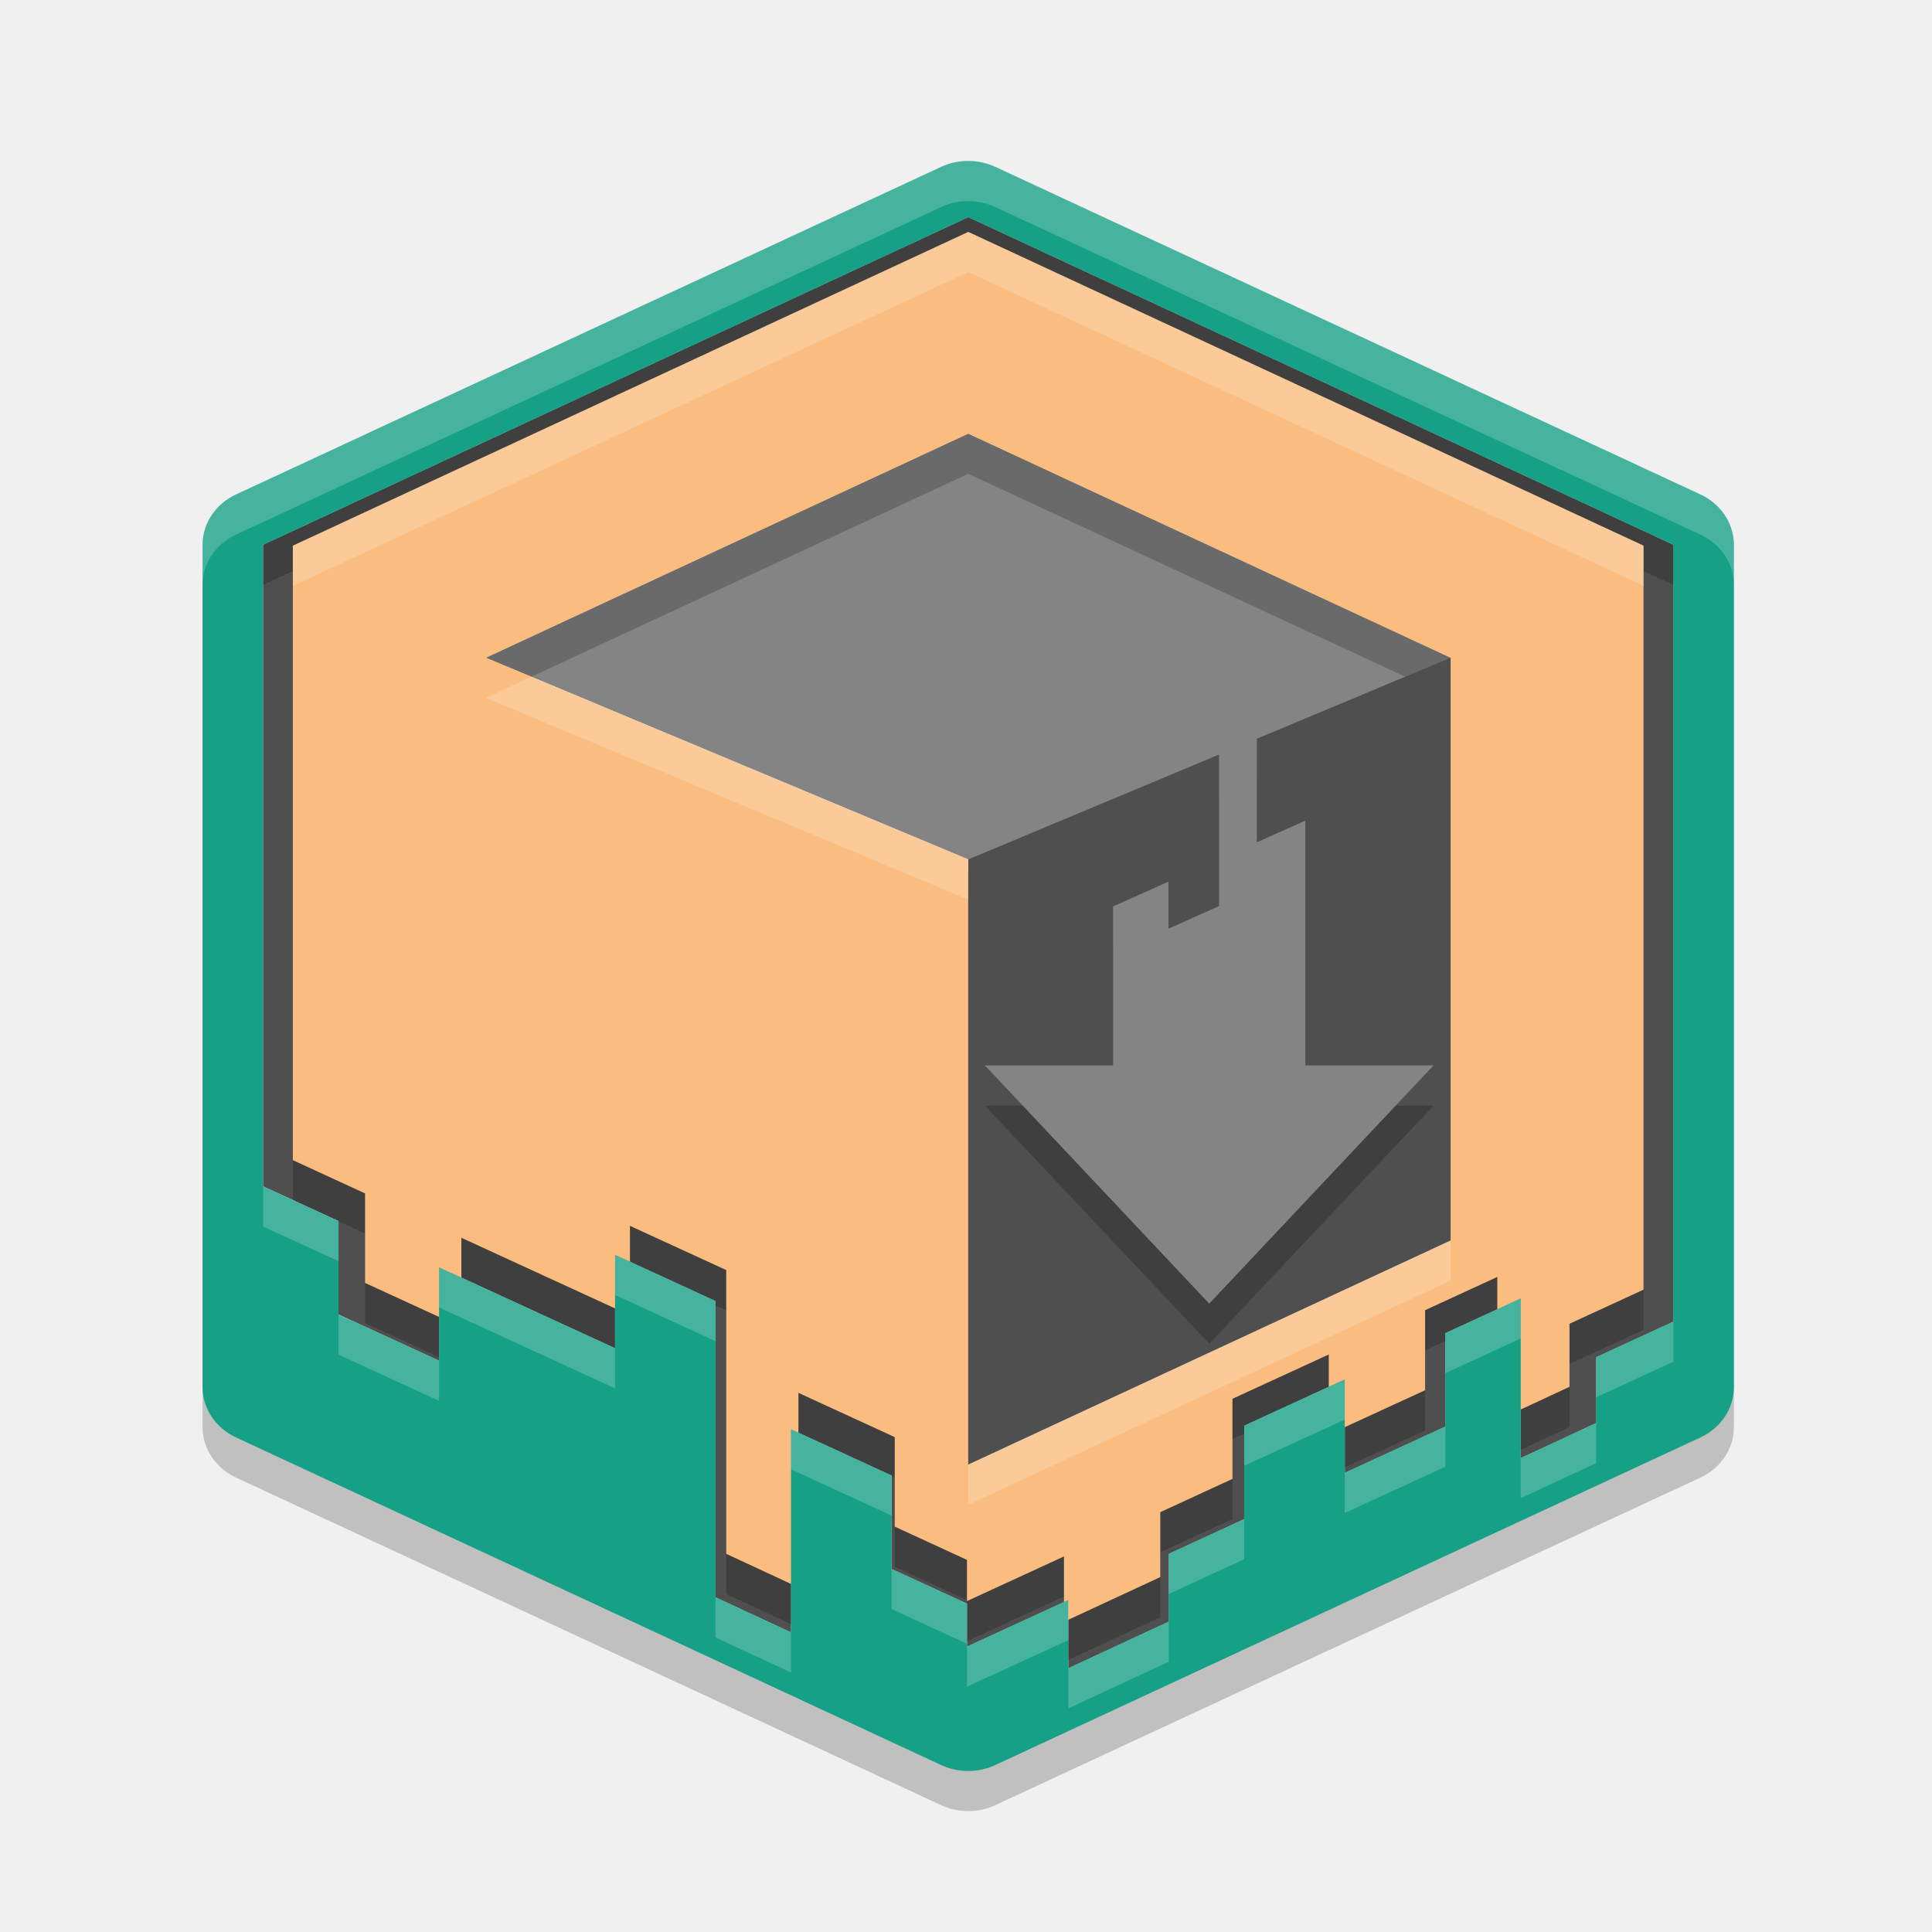
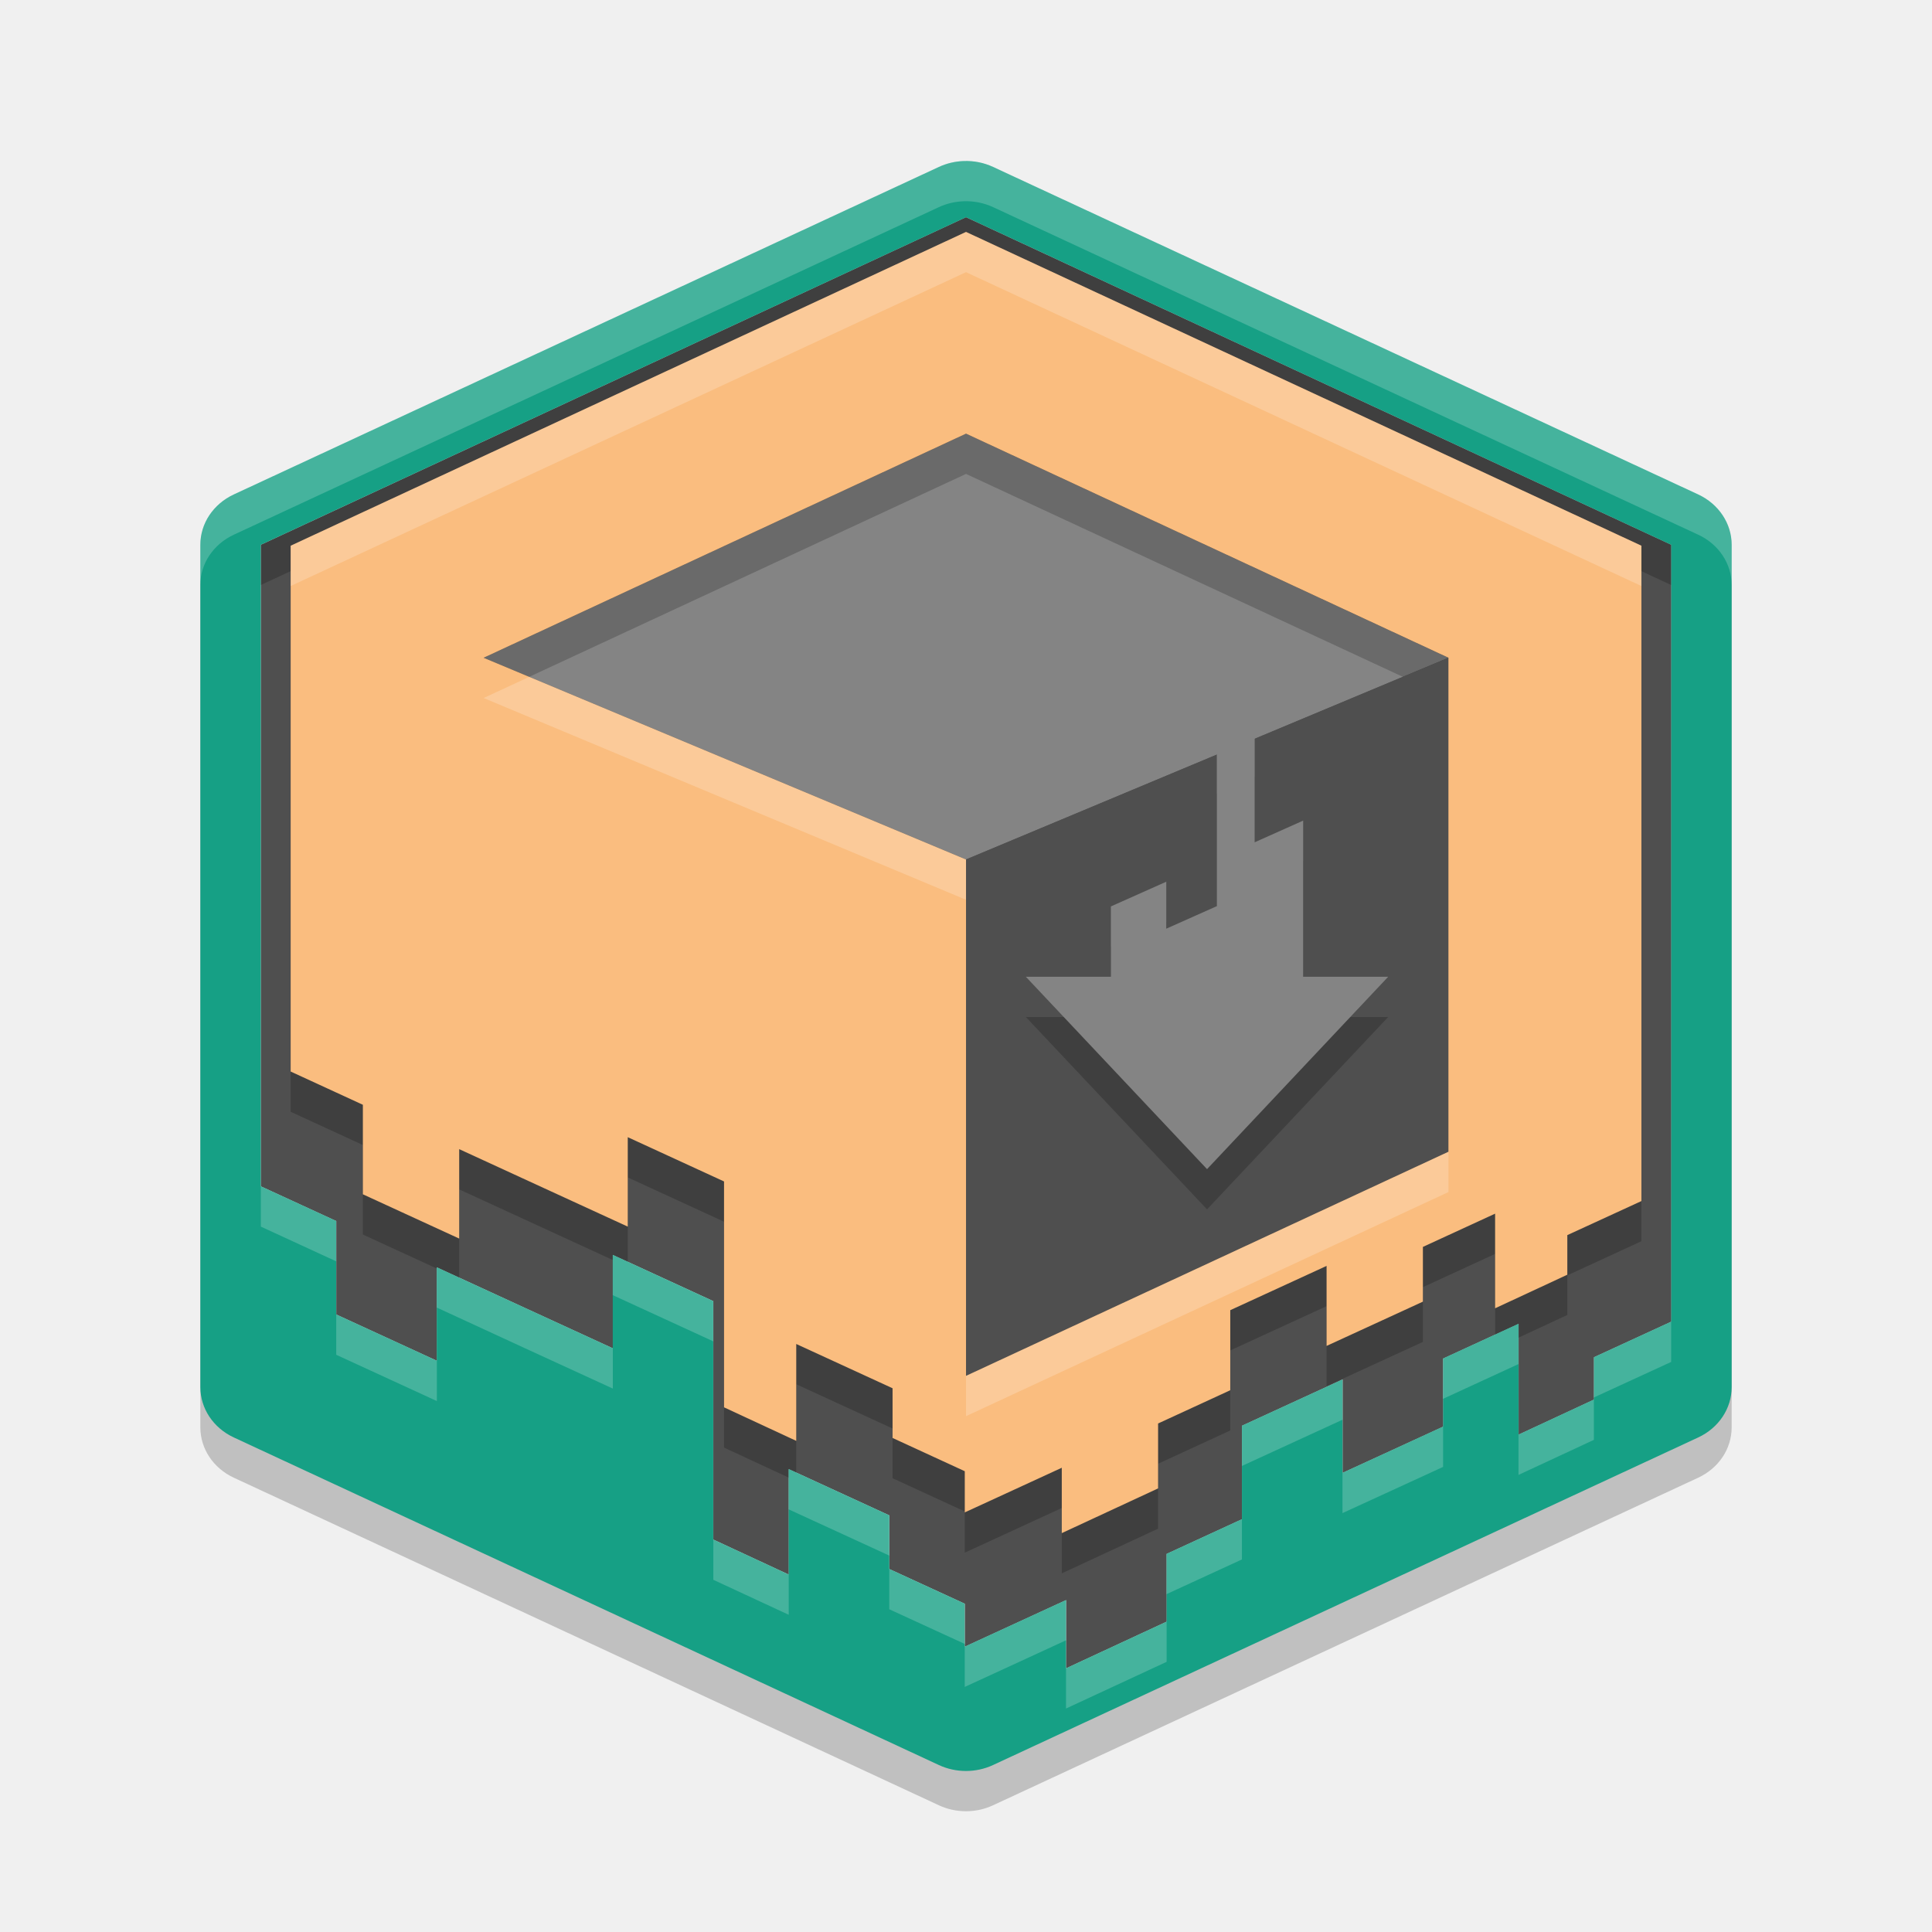
<svg xmlns="http://www.w3.org/2000/svg" xmlns:xlink="http://www.w3.org/1999/xlink" width="48" height="48" version="1.1">
  <defs>
    <linearGradient id="linearGradient2450">
      <stop style="stop-color:#35bf5c;stop-opacity:0.899" offset="0" />
      <stop style="stop-color:#35bf5c;stop-opacity:0" offset="1" />
    </linearGradient>
    <radialGradient id="radialGradient3438" cx="-174.61" cy="1608.253" r="57.831" fx="-174.61" fy="1608.253" gradientTransform="matrix(2.827672,-2.851867,3.138247,3.11162,-4651.889,-3868.647)" gradientUnits="userSpaceOnUse" xlink:href="#linearGradient2450" />
    <radialGradient id="radialGradient3438-7" cx="-174.61" cy="1608.253" r="57.831" fx="-174.61" fy="1608.253" gradientTransform="matrix(2.827672,-2.851867,3.138247,3.11162,-4651.889,-3868.647)" gradientUnits="userSpaceOnUse" xlink:href="#linearGradient2450" />
  </defs>
-   <path style="fill:#4f4f4f" d="M 24.056,5.395 6.536,13.534 v 15.94 l 1.874,0.862 v 2.322 l 2.499,1.149 V 31.486 l 2.186,1.006 2.186,1.005 v -2.32 l 2.497,1.149 v 2.322 2.322 2.717 l 1.874,0.87 v -2.726 -2.32 l 2.499,1.149 v 2.322 l 1.874,0.862 v 1.068 l 0.643,-0.296 1.874,-0.862 v 1.696 l 2.499,-1.16 v -1.684 l 1.872,-0.862 v -2.322 l 2.499,-1.149 v 2.32 l 2.499,-1.149 v -2.322 l 1.874,-0.862 v 2.322 1.645 l 1.874,-0.871 v -1.636 l 1.92,-0.884 v -19.3 z m 0,5.233 12.514,5.813 V 31.556 L 24.056,37.37 V 21.674 l -12.514,-5.233 z" />
-   <path style="opacity:0.2" d="m 24,4.998 c -0.215,0.007 -0.426,0.057 -0.618,0.146 L 5.864,13.282 c -0.509,0.237 -0.831,0.72 -0.831,1.25 v 20.928 c 8e-5,0.529 0.322,1.013 0.831,1.25 l 17.518,8.139 c 0.423,0.197 0.922,0.197 1.345,0 l 17.52,-8.139 c 0.509,-0.237 0.831,-0.72 0.831,-1.25 v -20.928 c -7.8e-5,-0.529 -0.322,-1.013 -0.831,-1.25 L 24.727,5.144 C 24.502,5.04 24.252,4.989 24,4.998 Z m 0.056,1.395 17.52,8.139 v 19.3 l -1.92,0.884 v 1.636 l -1.874,0.871 v -1.645 -2.322 l -1.874,0.862 v 2.322 l -2.499,1.149 v -2.32 l -2.499,1.149 v 2.322 l -1.872,0.862 v 1.684 l -2.499,1.16 v -1.696 l -1.874,0.862 -0.643,0.296 V 40.839 L 22.15,39.977 V 37.655 L 19.652,36.507 v 2.32 2.726 l -1.874,-0.87 v -2.717 -2.322 -2.322 l -2.497,-1.149 v 2.32 l -2.186,-1.005 -2.186,-1.006 v 2.32 L 8.41,33.656 V 31.334 L 6.536,30.472 V 14.532 Z" />
-   <path style="fill:#848484" d="M 24.056,10.773 36.04,16.341 V 30.818 L 24.056,36.386 V 21.352 L 12.071,16.341 Z" />
-   <path style="opacity:0.2" d="M 24.056,6.759 7.276,14.555 v 15.267 l 1.794,0.826 v 2.224 l 2.393,1.1 v -2.222 l 2.094,0.963 2.094,0.962 v -2.222 l 2.392,1.1 v 2.224 2.224 2.602 l 1.794,0.833 v -2.611 -2.222 l 2.393,1.1 v 2.224 l 1.794,0.826 v 1.023 l 0.616,-0.283 1.794,-0.826 v 1.624 l 2.393,-1.111 v -1.613 l 1.793,-0.826 v -1.989 l 2.393,-1.1 v 1.988 l 2.393,-1.1 v -1.989 l 1.794,-0.826 v 1.989 1.575 l 1.794,-0.834 V 33.887 l 1.839,-0.847 V 14.555 Z m 0,5.012 11.985,5.567 v 14.477 L 24.056,37.384 V 22.35 l -11.985,-5.012 z" />
-   <path style="fill:#fabd7f" d="M 24.056,5.762 7.276,13.557 v 15.267 l 1.794,0.826 v 2.224 l 2.393,1.1 v -2.222 l 2.094,0.963 2.094,0.962 v -2.222 l 2.392,1.1 v 2.224 2.224 2.602 l 1.794,0.833 v -2.611 -2.222 l 2.393,1.1 v 2.224 l 1.794,0.826 v 1.023 l 0.616,-0.283 1.794,-0.826 v 1.624 l 2.393,-1.111 v -1.613 l 1.793,-0.826 V 34.752 l 2.393,-1.1 v 1.988 l 2.393,-1.1 v -1.989 l 1.794,-0.826 v 1.989 1.575 l 1.794,-0.834 v -1.567 l 1.839,-0.847 V 13.557 Z m 0,5.012 11.985,5.567 v 14.477 L 24.056,36.386 V 21.353 l -11.985,-5.012 z" />
-   <path style="fill:#16a085" d="M 24,4 C 23.785,4.007 23.574,4.057 23.382,4.146 L 5.864,12.285 c -0.509,0.237 -0.831,0.72 -0.831,1.25 v 20.928 c 8e-5,0.529 0.322,1.013 0.831,1.25 l 17.518,8.139 c 0.423,0.197 0.922,0.197 1.345,0 l 17.52,-8.139 c 0.509,-0.237 0.831,-0.72 0.831,-1.25 v -20.928 c -7.8e-5,-0.529 -0.322,-1.013 -0.831,-1.25 L 24.727,4.146 C 24.502,4.042 24.252,3.992 24,4 Z m 0.056,1.395 17.52,8.139 v 19.3 l -1.92,0.884 v 1.636 l -1.874,0.871 v -1.645 -2.322 l -1.874,0.862 v 2.322 l -2.499,1.149 v -2.32 l -2.499,1.149 v 2.322 l -1.872,0.862 v 1.684 l -2.499,1.16 v -1.696 l -1.874,0.862 -0.643,0.296 V 39.841 L 22.15,38.979 V 36.657 L 19.652,35.509 v 2.32 2.726 l -1.874,-0.87 v -2.717 -2.322 -2.322 l -2.497,-1.149 v 2.32 L 13.095,32.492 10.908,31.486 v 2.32 L 8.41,32.658 V 30.337 L 6.536,29.475 V 13.534 Z" />
-   <path style="fill:#4f4f4f" d="M 36.04,16.341 V 30.818 L 24.056,36.386 V 21.352 Z" />
-   <path style="opacity:0.2" d="m 31.227,19.297 -0.941,0.421 v 1.458 1.167 1.167 l -1.256,0.56 v -1.167 l -1.098,0.49 -0.278,0.124 v 3.952 h -3.184 l 5.573,5.917 5.572,-5.917 h -3.184 v -6.083 l -1.204,0.538 v -1.167 z" />
-   <path style="fill:#848484" d="m 31.227,18.299 -0.941,0.421 v 1.458 1.167 1.167 l -1.256,0.56 v -1.167 l -1.098,0.49 -0.278,0.124 v 3.952 h -3.184 l 5.573,5.917 5.572,-5.917 h -3.184 v -6.083 l -1.204,0.538 v -1.167 z" />
-   <path style="fill:#ffffff;opacity:0.2" d="M 24.057 5.762 L 7.275 13.557 L 7.275 14.555 L 24.057 6.76 L 40.836 14.555 L 40.836 13.557 L 24.057 5.762 z M 13.201 16.812 L 12.07 17.338 L 24.057 22.35 L 24.057 21.354 L 13.201 16.812 z M 36.041 30.818 L 24.057 36.387 L 24.057 37.385 L 36.041 31.816 L 36.041 30.818 z" />
-   <path style="fill:#ffffff;opacity:0.2" d="M 24 4 C 23.785 4.007 23.575 4.057 23.383 4.146 L 5.863 12.285 C 5.354 12.522 5.033 13.004 5.033 13.533 L 5.033 14.531 C 5.033 14.002 5.354 13.52 5.863 13.283 L 23.383 5.145 C 23.575 5.055 23.785 5.005 24 4.998 C 24.252 4.99 24.501 5.04 24.727 5.145 L 42.246 13.283 C 42.756 13.52 43.078 14.002 43.078 14.531 L 43.078 13.533 C 43.078 13.004 42.756 12.522 42.246 12.285 L 24.727 4.146 C 24.501 4.042 24.252 3.992 24 4 z M 6.537 29.475 L 6.537 30.473 L 8.41 31.334 L 8.41 30.336 L 6.537 29.475 z M 15.281 31.176 L 15.281 32.174 L 17.777 33.322 L 17.777 32.324 L 15.281 31.176 z M 10.908 31.486 L 10.908 32.484 L 13.094 33.49 L 15.281 34.494 L 15.281 33.496 L 13.094 32.492 L 10.908 31.486 z M 37.781 32.26 L 35.908 33.121 L 35.908 34.119 L 37.781 33.256 L 37.781 32.26 z M 8.41 32.658 L 8.41 33.656 L 10.908 34.805 L 10.908 33.807 L 8.41 32.658 z M 41.576 32.834 L 39.656 33.719 L 39.656 34.717 L 41.576 33.832 L 41.576 32.834 z M 33.41 34.271 L 30.912 35.42 L 30.912 36.418 L 33.41 35.27 L 33.41 34.271 z M 39.656 35.354 L 37.781 36.225 L 37.781 37.223 L 39.656 36.352 L 39.656 35.354 z M 35.908 35.443 L 33.41 36.592 L 33.41 37.59 L 35.908 36.441 L 35.908 35.443 z M 19.652 35.508 L 19.652 36.506 L 22.15 37.654 L 22.15 36.658 L 19.652 35.508 z M 30.912 37.74 L 29.039 38.604 L 29.039 39.602 L 30.912 38.738 L 30.912 37.74 z M 22.15 38.979 L 22.15 39.977 L 24.023 40.838 L 24.023 39.842 L 22.15 38.979 z M 17.777 39.686 L 17.777 40.684 L 19.652 41.553 L 19.652 40.555 L 17.777 39.686 z M 26.541 39.752 L 24.666 40.613 L 24.023 40.908 L 24.023 41.906 L 24.666 41.611 L 26.541 40.75 L 26.541 39.752 z M 29.039 40.287 L 26.541 41.447 L 26.541 42.445 L 29.039 41.285 L 29.039 40.287 z" />
+   <g transform="translate(54.08253)">
+     <path style="fill:#4f4f4f" d="m -30.082,5.396 -17.52,8.139 v 15.94 l 1.874,0.862 v 2.322 l 2.499,1.149 v -2.32 l 2.186,1.006 2.186,1.005 v -2.32 l 2.497,1.149 v 2.322 2.322 l 5e-6,1.279 1.874,0.87 -3e-6,-1.288 1.3e-5,-1.332 2.499,1.149 -1.2e-5,1.333 1.874,0.862 v 1.068 l 0.643,-0.296 1.874,-0.862 v 1.696 l 2.499,-1.16 v -1.684 l 1.872,-0.862 v -2.322 l 2.499,-1.149 v 2.32 l 2.499,-1.149 1.2e-5,-1.692 1.874,-0.862 -1.2e-5,1.692 2e-5,1.061 1.874,-0.871 -2e-5,-1.052 1.92,-0.884 V 13.535 Z" />
+     <path style="fill:#848484" d="M -30.082,10.774 -18.097,16.342 -30.082,21.353 -42.067,16.342 Z" />
+     <path style="opacity:0.2" d="m -30.082,6.762 -16.779,7.796 v 13.064 l 1.794,0.826 v 2.224 l 2.393,1.1 v -2.222 l 2.094,0.963 2.094,0.962 v -2.222 l 2.392,1.1 v 2.224 2.224 1.164 l 1.794,0.833 v -1.173 -1.234 l 2.393,1.1 v 1.235 l 1.794,0.826 v 1.023 l 0.616,-0.283 1.794,-0.826 v 1.624 l 2.393,-1.111 v -1.613 l 1.793,-0.826 v -1.989 l 2.393,-1.1 v 1.988 l 2.393,-1.1 v -1.36 l 1.794,-0.826 v 1.36 0.991 l 1.794,-0.834 V 31.686 l 1.839,-0.847 V 14.558 Z m 0,5.012 11.985,5.567 v 12.274 l -11.985,5.568 V 22.354 l -11.985,-5.012 z" />
+     <path style="opacity:0.2" d="m -30.137,5.001 c -0.215,0.007 -0.426,0.057 -0.618,0.146 L -48.274,13.285 c -0.509,0.237 -0.831,0.72 -0.831,1.25 v 20.928 c 8e-5,0.529 0.322,1.013 0.831,1.25 l 17.518,8.139 c 0.423,0.197 0.922,0.197 1.345,0 l 17.52,-8.139 c 0.51,-0.237 0.831,-0.72 0.831,-1.25 V 14.535 c -7.7e-5,-0.529 -0.322,-1.013 -0.831,-1.25 L -29.411,5.147 c -0.225,-0.105 -0.475,-0.155 -0.727,-0.146 z m 0.056,1.395 17.52,8.139 v 19.3 l -1.92,0.884 v 1.052 l -1.874,0.871 v -1.061 -1.692 l -1.874,0.862 v 1.692 l -2.499,1.149 v -2.32 l -2.499,1.149 v 2.322 l -1.872,0.862 v 1.684 l -2.499,1.16 v -1.696 l -1.874,0.862 -0.643,0.296 V 40.842 l -1.874,-0.862 v -1.333 l -2.499,-1.149 v 1.332 1.288 l -1.874,-0.87 v -1.279 -2.322 -2.322 l -2.497,-1.149 v 2.32 l -2.186,-1.005 -2.186,-1.006 v 2.32 l -2.499,-1.149 v -2.322 l -1.874,-0.862 V 14.535 Z" />
+     <path style="fill:#4f4f4f" d="m -18.097,16.342 2.7e-4,12.274 -11.985,5.568 -2.7e-4,-12.831 z" />
+     <path style="opacity:0.2" d="m -22.91,19.3 -0.941,0.421 v 1.458 1.167 1.167 l -1.256,0.56 v -1.167 l -1.098,0.49 -0.278,0.124 v 1.748 h -2.112 l 4.501,4.779 4.5,-4.779 h -2.112 v -3.88 l -1.204,0.538 v -1.167 z" />
+     <path style="fill:#848484" d="m -22.91,18.3 -0.941,0.421 v 1.458 1.167 1.167 l -1.256,0.56 v -1.167 l -1.098,0.49 -0.278,0.124 v 1.748 h -2.112 l 4.501,4.779 4.5,-4.779 h -2.112 v -3.88 l -1.204,0.538 v -1.167 z" />
+     <path style="fill:#fabd7f" d="m -30.082,5.762 -16.779,7.796 v 13.064 l 1.794,0.826 v 2.224 l 2.393,1.1 v -2.222 l 2.094,0.963 2.094,0.962 v -2.222 l 2.392,1.1 v 2.224 2.224 1.164 l 1.794,0.833 v -1.173 -1.234 l 2.393,1.1 v 1.235 l 1.794,0.826 v 1.023 l 0.616,-0.283 1.794,-0.826 v 1.624 l 2.393,-1.111 v -1.613 l 1.793,-0.826 v -1.989 l 2.393,-1.1 v 1.988 l 2.393,-1.1 v -1.36 l 1.794,-0.826 v 1.36 0.991 l 1.794,-0.834 V 30.686 L -13.302,29.84 V 13.558 Z m 0,5.012 11.985,5.567 v 12.274 l -11.985,5.568 V 21.354 l -11.985,-5.012 z" />
+     <path style="fill:#16a085" d="m -30.137,4.001 c -0.215,0.007 -0.426,0.057 -0.618,0.146 L -48.274,12.285 c -0.509,0.237 -0.831,0.72 -0.831,1.25 v 20.928 c 8e-5,0.529 0.322,1.013 0.831,1.25 l 17.518,8.139 c 0.423,0.197 0.922,0.197 1.345,0 l 17.52,-8.139 c 0.51,-0.237 0.831,-0.72 0.831,-1.25 V 13.535 c -7.7e-5,-0.529 -0.322,-1.013 -0.831,-1.25 L -29.411,4.147 c -0.225,-0.105 -0.475,-0.155 -0.727,-0.146 z m 0.056,1.395 17.52,8.139 v 19.3 l -1.92,0.884 v 1.052 l -1.874,0.871 v -1.061 -1.692 l -1.874,0.862 v 1.692 l -2.499,1.149 v -2.32 l -2.499,1.149 v 2.322 l -1.872,0.862 v 1.684 l -2.499,1.16 v -1.696 l -1.874,0.862 -0.643,0.296 v -1.068 l -1.874,-0.862 v -1.333 l -2.499,-1.149 v 1.332 1.288 l -1.874,-0.87 v -1.279 -2.322 -2.322 l -2.497,-1.149 v 2.32 l -2.186,-1.005 -2.186,-1.006 v 2.32 l -2.499,-1.149 v -2.322 l -1.874,-0.862 V 13.535 Z" />
+     <path style="opacity:0.2;fill:#ffffff" d="m -30.082,5.762 -16.779,7.797 v 1 l 16.779,-7.797 16.779,7.797 v -1 z m -10.852,11.055 -1.133,0.525 11.984,5.012 v -1 z m 22.838,11.799 -11.986,5.568 v 1 l 11.986,-5.568 z" />
+     <path style="opacity:0.2;fill:#ffffff" d="m -30.137,4 c -0.215,0.007 -0.427,0.057 -0.619,0.146 l -17.518,8.139 c -0.509,0.237 -0.832,0.721 -0.832,1.25 v 1 c 8e-5,-0.529 0.323,-1.013 0.832,-1.25 L -30.756,5.146 C -30.563,5.057 -30.352,5.007 -30.137,5 c 0.252,-0.009 0.501,0.042 0.727,0.146 l 17.52,8.139 c 0.51,0.237 0.83,0.721 0.83,1.25 v -1 c -7.7e-5,-0.529 -0.321,-1.013 -0.83,-1.25 L -29.41,4.146 C -29.635,4.042 -29.885,3.991 -30.137,4 Z m -17.465,25.475 v 1 l 1.873,0.863 v -1 z m 8.744,1.703 v 1 l 2.498,1.148 v -1 z m -4.371,0.309 v 1 l 2.186,1.008 2.186,1.004 v -1 l -2.186,-1.004 z m -2.5,1.172 v 1 l 2.5,1.15 v -1 z m 33.166,0.178 -1.92,0.883 v 1 l 1.92,-0.883 z m -3.793,0.053 -1.873,0.863 v 1 l 1.873,-0.863 z m -4.373,1.383 -2.498,1.148 v 1 l 2.498,-1.148 z m 6.246,0.5 -1.873,0.871 v 1 l 1.873,-0.871 z m -3.746,0.672 -2.5,1.148 v 1 l 2.5,-1.148 z m -16.258,1.055 v 1 l 2.498,1.148 v -1 z m 11.26,1.244 -1.871,0.861 v 1 l 1.871,-0.861 z m -13.133,0.506 v 1 l 1.873,0.869 v -1 z m 4.371,0.732 v 1 l 1.875,0.861 v -1 z m 4.391,0.771 -1.873,0.863 -0.643,0.295 v 1 l 0.643,-0.295 1.873,-0.863 z m 2.5,0.535 -2.5,1.16 v 1 l 2.5,-1.16 z" />
+   </g>
</svg>
